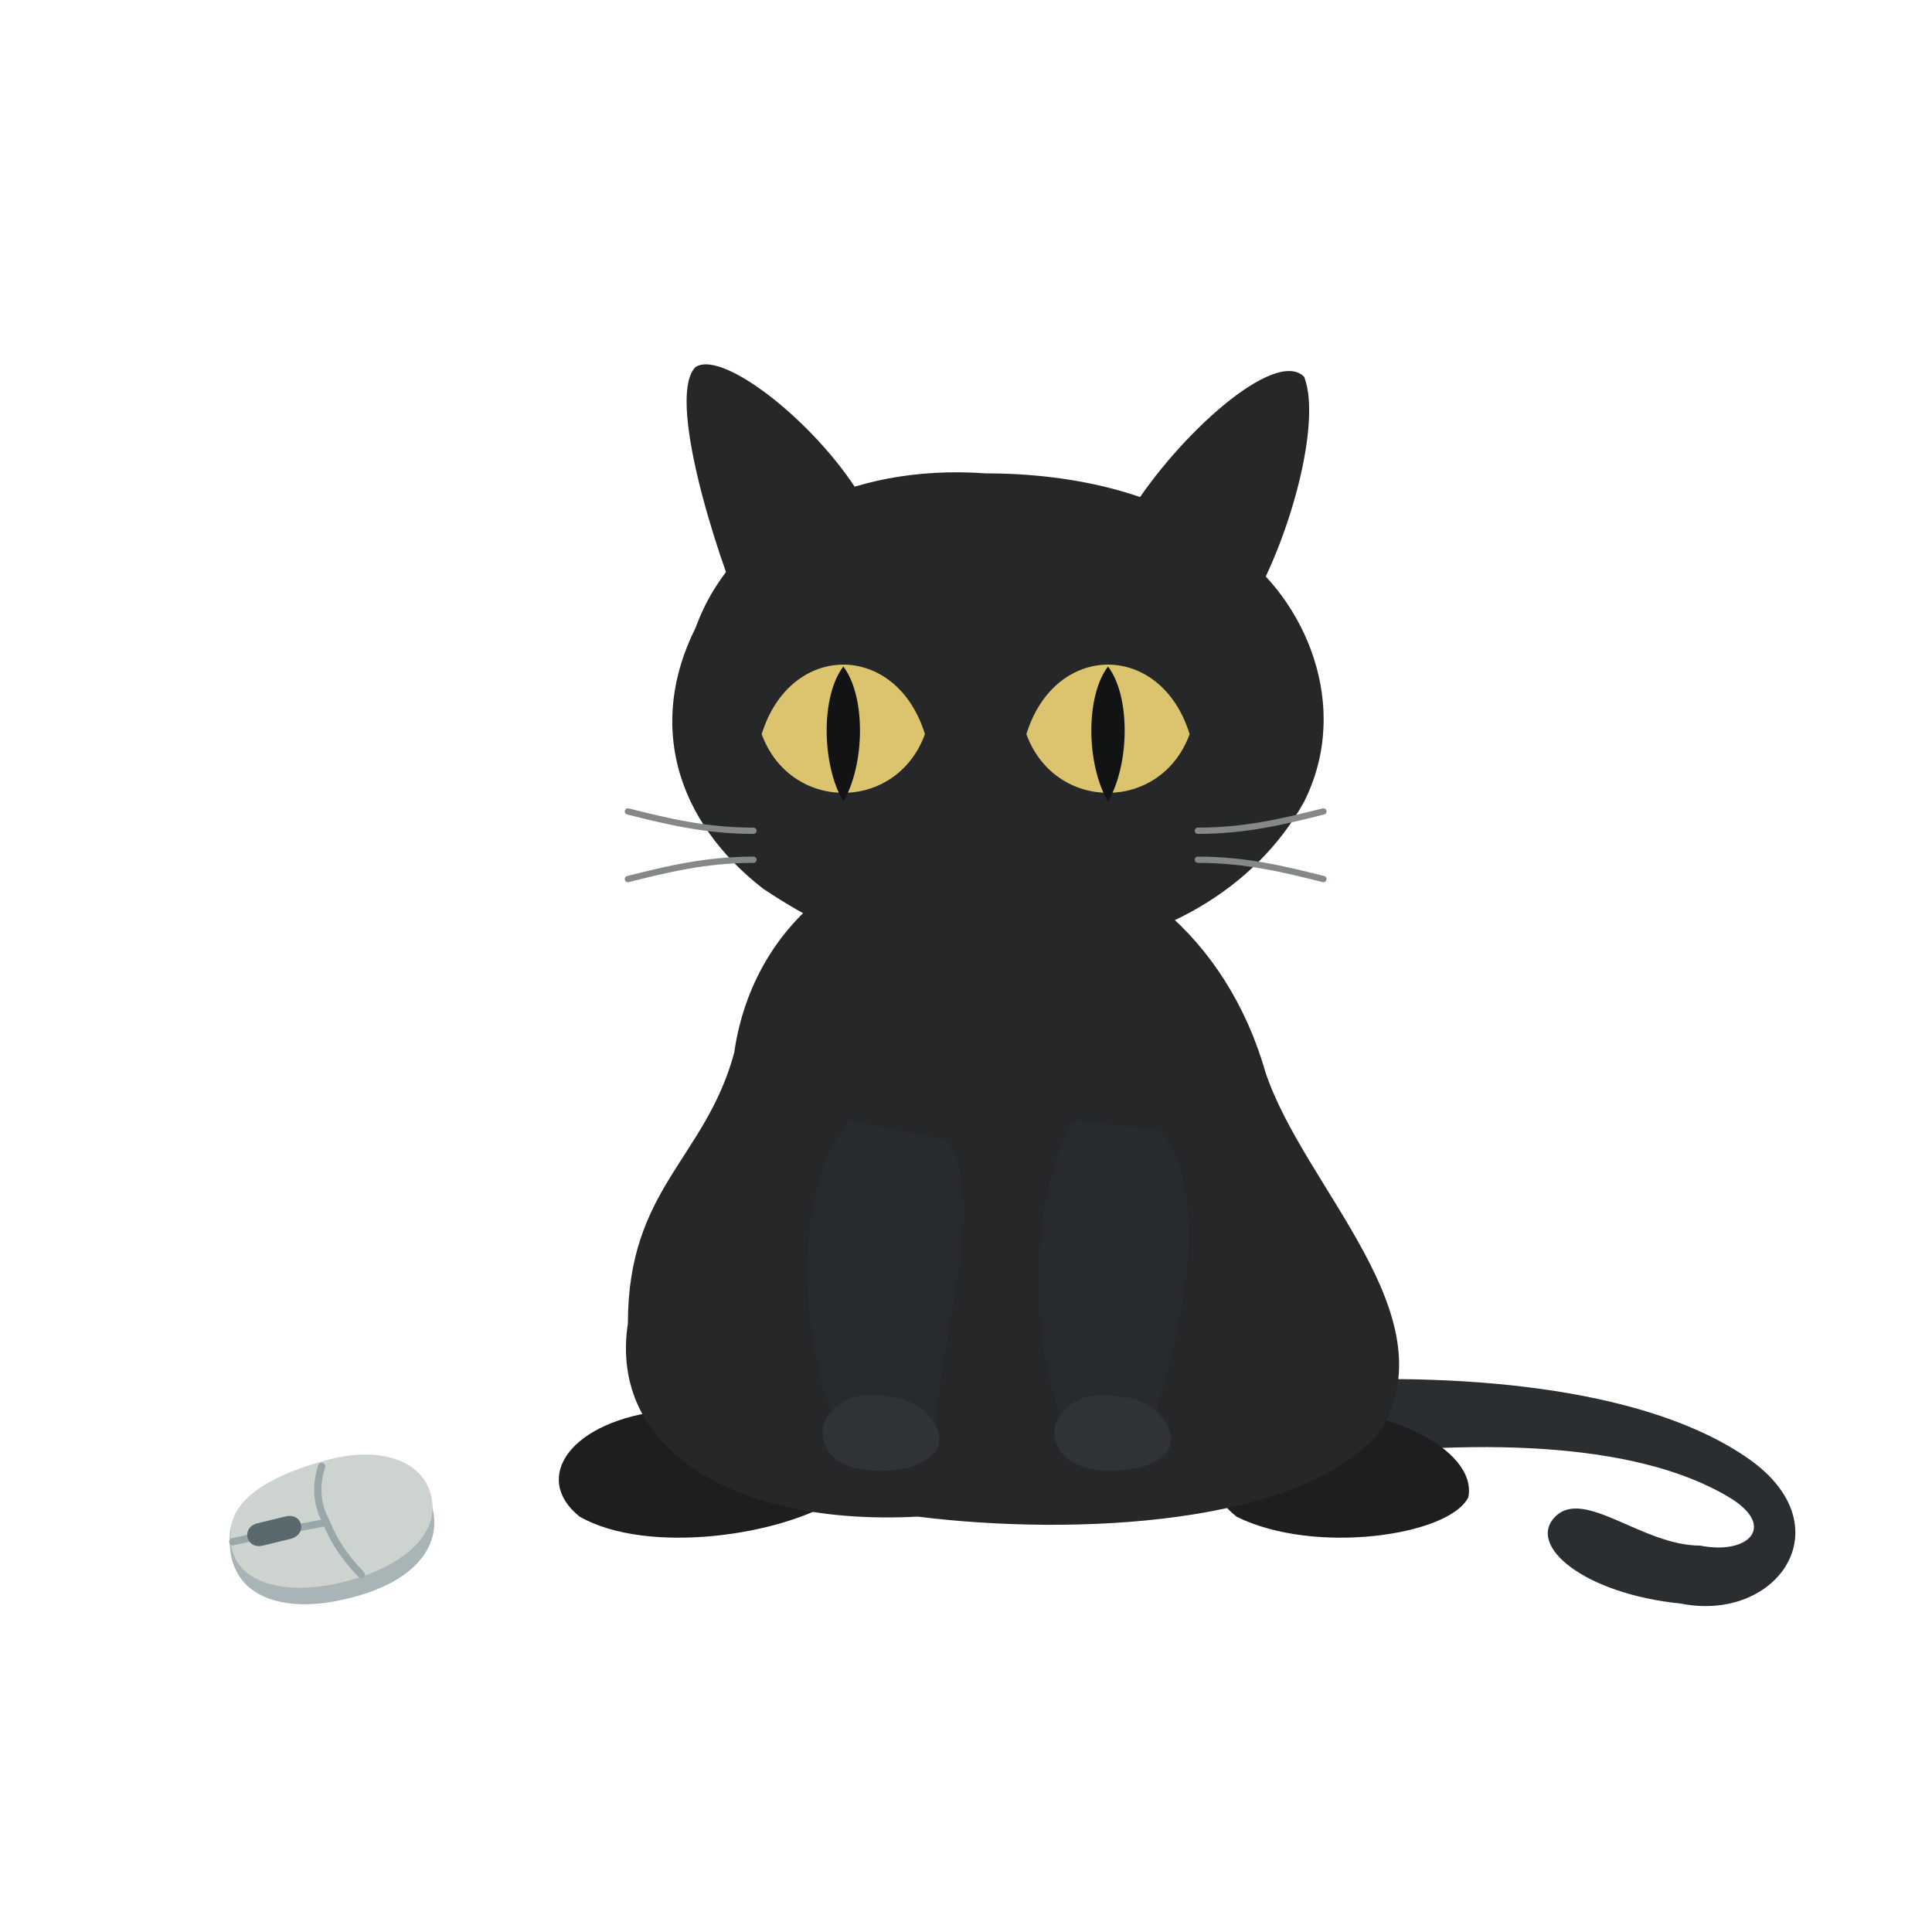
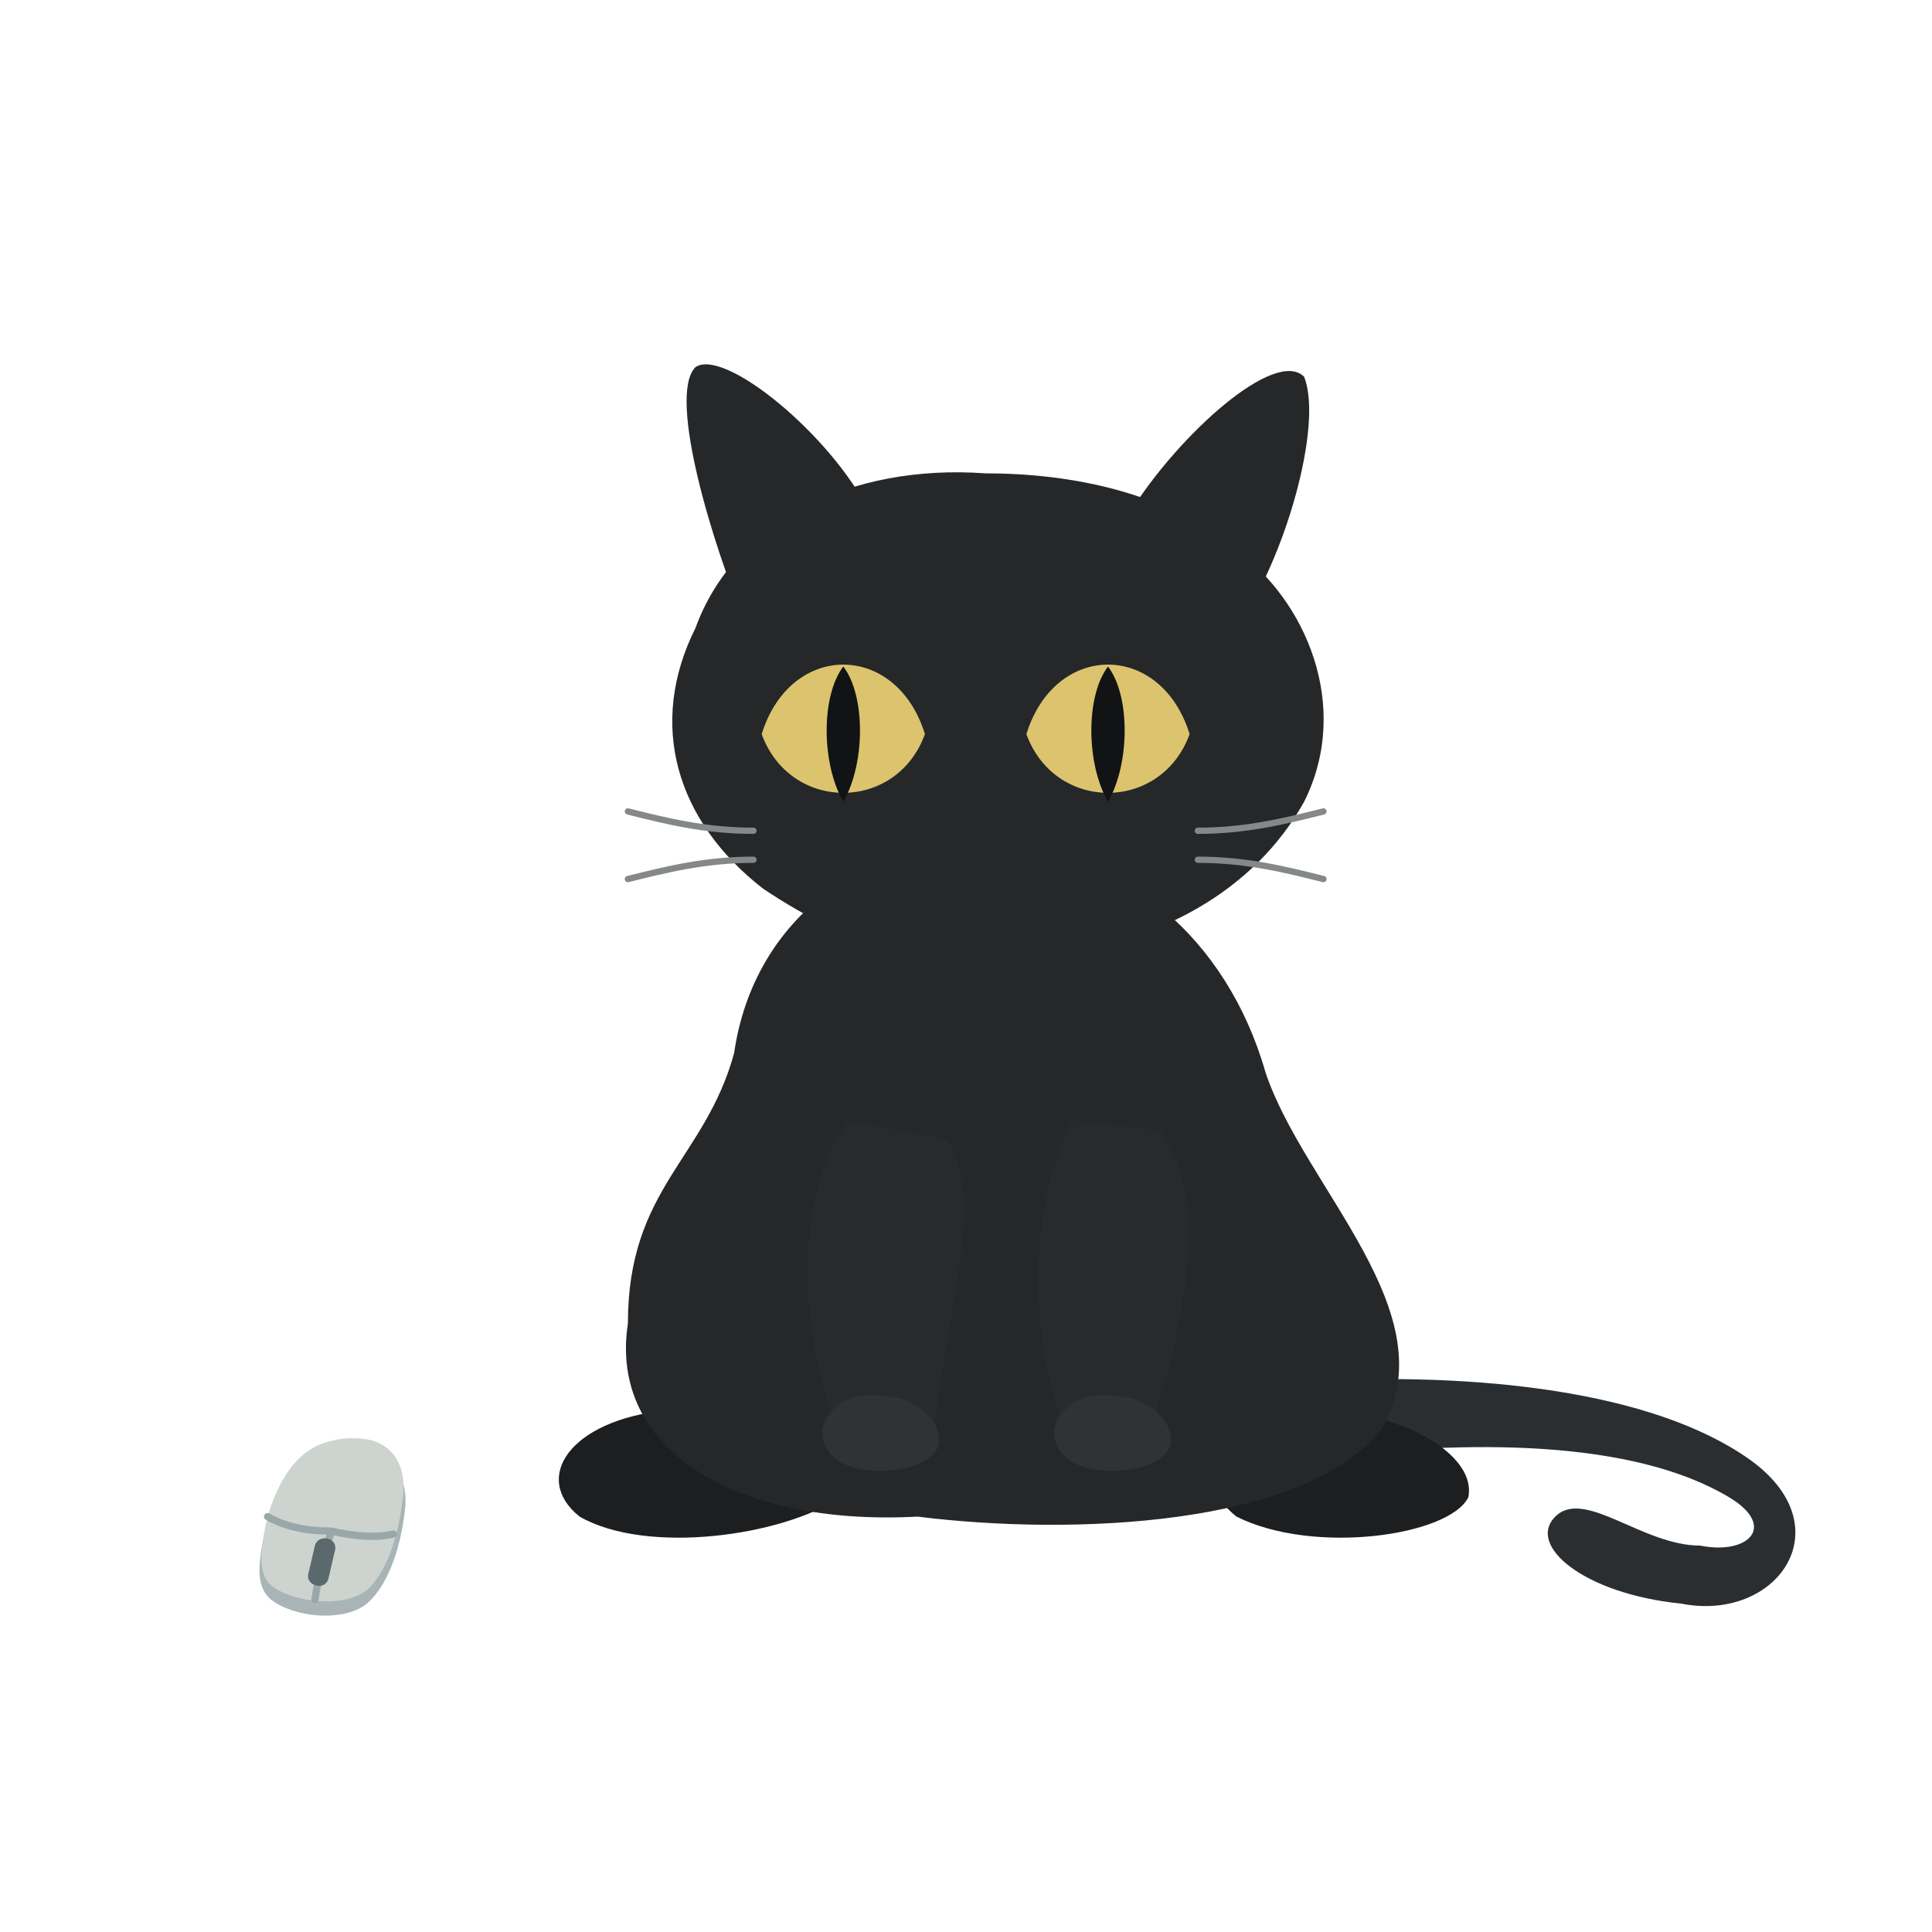
<svg xmlns="http://www.w3.org/2000/svg" width="200" height="200" viewBox="0 0 200 200" fill="none">
  <defs>
    <path id="body-sleep" d="M80 111 C66 105 52 111 46 123 C40 133 40 146 49 151 C62 158 79 158 94 156 C111 158 133 156 141 148 C149 139 140 123 128 116 C114 106 95 108 80 111 Z" />
    <path id="head-sleep" d="M109 112 C96 111 86 117 85 127 C83 136 88 143 97 146 C102 149 108 150 115 148 C123 148 132 143 136 136 C140 132 139 126 134 122 C128 115 119 112 109 112 Z" />
    <path id="tail-sleep" d="M137 145 C151 143 164 145 173 151 C184 157 179 168 169 165 C161 163 157 159 160 157 C163 154 168 160 173 159 C179 159 178 155 173 153 C162 149 151 150 137 152 C132 152 132 147 137 145 Z" />
    <g id="paw">
      <path d="M-4.8 -2 C-6.7 -0.2 -6 2.8 -3 3.8 C0 4.8 4.7 4.2 6 2 C7.1 -0.1 4.2 -3.3 1 -3.4 C-1.8 -3.9 -3.7 -3.3 -4.8 -2 Z" fill="#303336" />
    </g>
    <path id="neck-shade" d="M82 91 C93 96 110 100 125 91 C123 101 115 109 104 109 C94 108 85 101 82 91 Z" fill="#1C1E20" />
    <path id="neck-shade-sleep" d="M92 121 C103 119 119 125 124 135 C119 144 109 149 99 145 C89 141 86 129 92 121 Z" fill="#1C1E20" />
    <path id="chest-volume" d="M87 86 C80 102 78 118 84 135 C88 146 97 153 109 154 C124 154 136 146 135 135 C134 119 124 104 119 89 C110 82 96 81 87 86 Z" fill="#2B2E30" />
    <path id="chest-volume-sleep" d="M59 114 C48 119 47 137 58 145 C67 153 81 155 98 153 C115 153 131 148 135 137 C140 125 121 112 105 112 C87 107 69 108 59 114 Z" fill="#2B2E30" />
    <path id="hip-left" d="M77 123 C68 125 63 133 65 142 C66 151 77 155 88 154 C84 149 79 146 78 139 C78 133 80 127 77 123 Z" fill="#2B2E30" />
    <path id="hip-left-sleep" d="M67 116 C54 116 45 128 47 140 C48 151 60 155 76 154 C68 150 62 146 61 137 C60 129 64 122 67 116 Z" fill="#2B2E30" />
    <path id="hip-right" d="M126 122 C136 125 144 133 142 144 C141 152 132 157 119 155 C123 149 129 146 129 139 C130 132 126 127 126 122 Z" fill="#1C1E20" />
    <path id="hip-right-sleep" d="M126 120 C138 125 144 134 139 145 C135 152 123 155 112 153 C120 148 128 144 130 136 C132 130 128 124 126 120 Z" fill="#1C1E20" />
    <path id="ear-inner-left" d="M77 53 C75 48 73 42 74 42 C77 42 82 47 84 51 C82 50 79 51 77 53 Z" fill="#3D393C" />
    <path id="ear-inner-right" d="M123 51 C126 47 130 42 132 42 C133 46 131 51 129 55 C127 52 125 51 123 51 Z" fill="#3D393C" />
    <path id="face-volume" d="M65 48 C86 39 117 43 132 61 C135 73 132 83 118 92 C108 99 93 101 80 94 C63 87 55 65 65 48 Z" fill="#2B2E30" />
    <path id="closed-eyes" d="M79 77 C83 79 92 79 96 77 M106 77 C110 79 119 79 123 77" stroke="#858888" />
  </defs>
  <path id="tail" d="M135 143 C153 142 171 144 181 151 C191 158 184 168 174 166 C164 165 158 160 161 157 C164 154 170 160 176 160 C181 161 184 158 179 155 C169 149 152 149 136 151 C131 150 130 145 135 143 Z" fill="#2B2E30" />
  <g id="hind-feet" fill="#1C1E20">
    <path d="M69 146 C59 147 55 153 60 157 C67 161 81 159 87 155 C89 150 80 145 69 146 Z" />
    <path d="M133 146 C125 147 123 153 128 157 C136 161 150 159 152 155 C153 150 143 145 133 146 Z" />
  </g>
  <path id="body" d="M104 88 C90 86 78 95 76 109 C73 120 65 123 65 137 C63 150 76 158 95 157 C111 159 135 158 143 148 C150 136 135 123 131 111 C127 97 116 88 104 88 Z" fill="#252729" />
  <g id="ear-left">
    <path d="M77 64 C74 57 69 41 72 38 C75 36 86 45 90 53 C89 58 83 62 77 64 Z" fill="#252729" />
  </g>
  <g id="ear-right">
    <path d="M117 53 C122 45 132 36 135 39 C137 44 133 58 128 65 C123 61 120 57 117 53 Z" fill="#252729" />
  </g>
  <path id="head-shape" d="M102 49 C88 48 76 54 72 65 C67 75 70 85 79 92 C88 98 97 101 107 99 C120 98 130 92 135 83 C140 73 135 62 128 57 C121 51 111 49 102 49 Z" fill="#252729" />
  <g id="eyes" fill="#DCC36E">
    <path d="M78.85 76 C81.81 66.4 92.79 66.4 95.75 76 C92.79 84.1 81.81 84.1 78.85 76 Z" />
    <path d="M106.25 76 C109.21 66.4 120.19 66.4 123.15 76 C120.19 84.1 109.21 84.1 106.25 76 Z" />
  </g>
  <g id="pupils" fill="#111314">
    <path d="M87.3 69 C85 72 85 79 87.3 83 C89.6 79 89.6 72 87.3 69 Z M114.7 69 C112.4 72 112.4 79 114.7 83 C117 79 117 72 114.7 69 Z" />
  </g>
  <g id="front-legs" fill="#282B2D">
    <path d="M88 116 C82 123 83 138 86 146 C88 152 96 152 97 146 C98 136 102 124 98 118 Z" />
    <path d="M111 116 C106 126 107 140 110 147 C112 152 119 151 120 145 C123 135 125 123 120 117 Z" />
  </g>
  <use href="#paw" x="91" y="148" />
  <use href="#paw" x="115" y="148" />
  <path id="whiskers" d="M78 86 C73 86 69 85 65 84 M78 89 C73 89 69 90 65 91 M124 86 C129 86 133 85 137 84 M124 89 C129 89 133 90 137 91" stroke="#858888" stroke-width="0.65" stroke-linecap="round" />
  <g id="mouse">
-     <path d="M23.8 158.7 C24 155.6 28.5 153.4 33.6 152.1 C39.6 150.4 44.1 152.2 44.8 156.2 C45.8 160.7 42 164.1 35.9 165.5 C29.5 167.1 23.3 165.5 23.8 158.7 Z" fill="#a9b4b6" />
-     <path d="M23.9 158.3 C24.2 154.8 28.7 152.5 34 151.1 C39.7 149.6 44.1 151.4 44.7 155.2 C45.4 159.1 41.3 162.4 35.4 163.8 C29.3 165.3 23.3 163.9 23.9 158.3 Z" fill="#cdd3cf" />
-     <path d="M24.1 159.6 Q28.9 158.5 33.8 157.6 M33.3 151.8 Q32.3 154.9 33.8 157.6 Q34.8 160.3 37.4 163" fill="none" stroke="#9aa7a9" stroke-width=".75" stroke-linecap="round" />
-     <path id="mouse-wheel" d="M26.6 157.7 L29.5 157 C31.3 156.5 31.9 158.8 30.1 159.3 L27.2 160 C25.5 160.4 24.9 158.2 26.6 157.7 Z" fill="#59696e" />
+     <path d="M36.8 150.2 C40.4 150.2 42.4 152.6 41.9 156.5 C41.5 159.8 40.4 163.8 38.1 165.9 C36 167.8 31.2 167.6 28.5 165.9 C26.5 164.7 26.7 162.4 27.2 159.6 C27.8 156.4 29.5 152.9 32.1 151.3 C33.5 150.5 35.4 150.1 36.8 150.2 Z" fill="#a9b4b6" />
+     <path d="M36.8 148.9 C40.3 148.9 42.2 151.3 41.7 155.2 C41.3 158.4 40.3 162.4 38.1 164.5 C36.1 166.3 31.3 166.1 28.6 164.5 C26.7 163.4 26.9 161.2 27.4 158.4 C28 155.2 29.6 151.6 32.2 150 C33.5 149.2 35.4 148.8 36.8 148.9 Z" fill="#cdd3cf" />
+     <path d="M32.6 165.6 Q33.1 162.3 34.3 158.5 M27.7 157 Q30.3 158.5 34.3 158.5 Q38.3 159.4 40.7 158.8" fill="none" stroke="#9aa7a9" stroke-width=".75" stroke-linecap="round" />
+     <path id="mouse-wheel" d="M32.6 160 C32.9 158.8 34.9 159.1 34.7 160.4 L34 163.4 C33.7 164.7 31.7 164.2 31.9 163 Z" fill="#59696e" />
  </g>
</svg>
